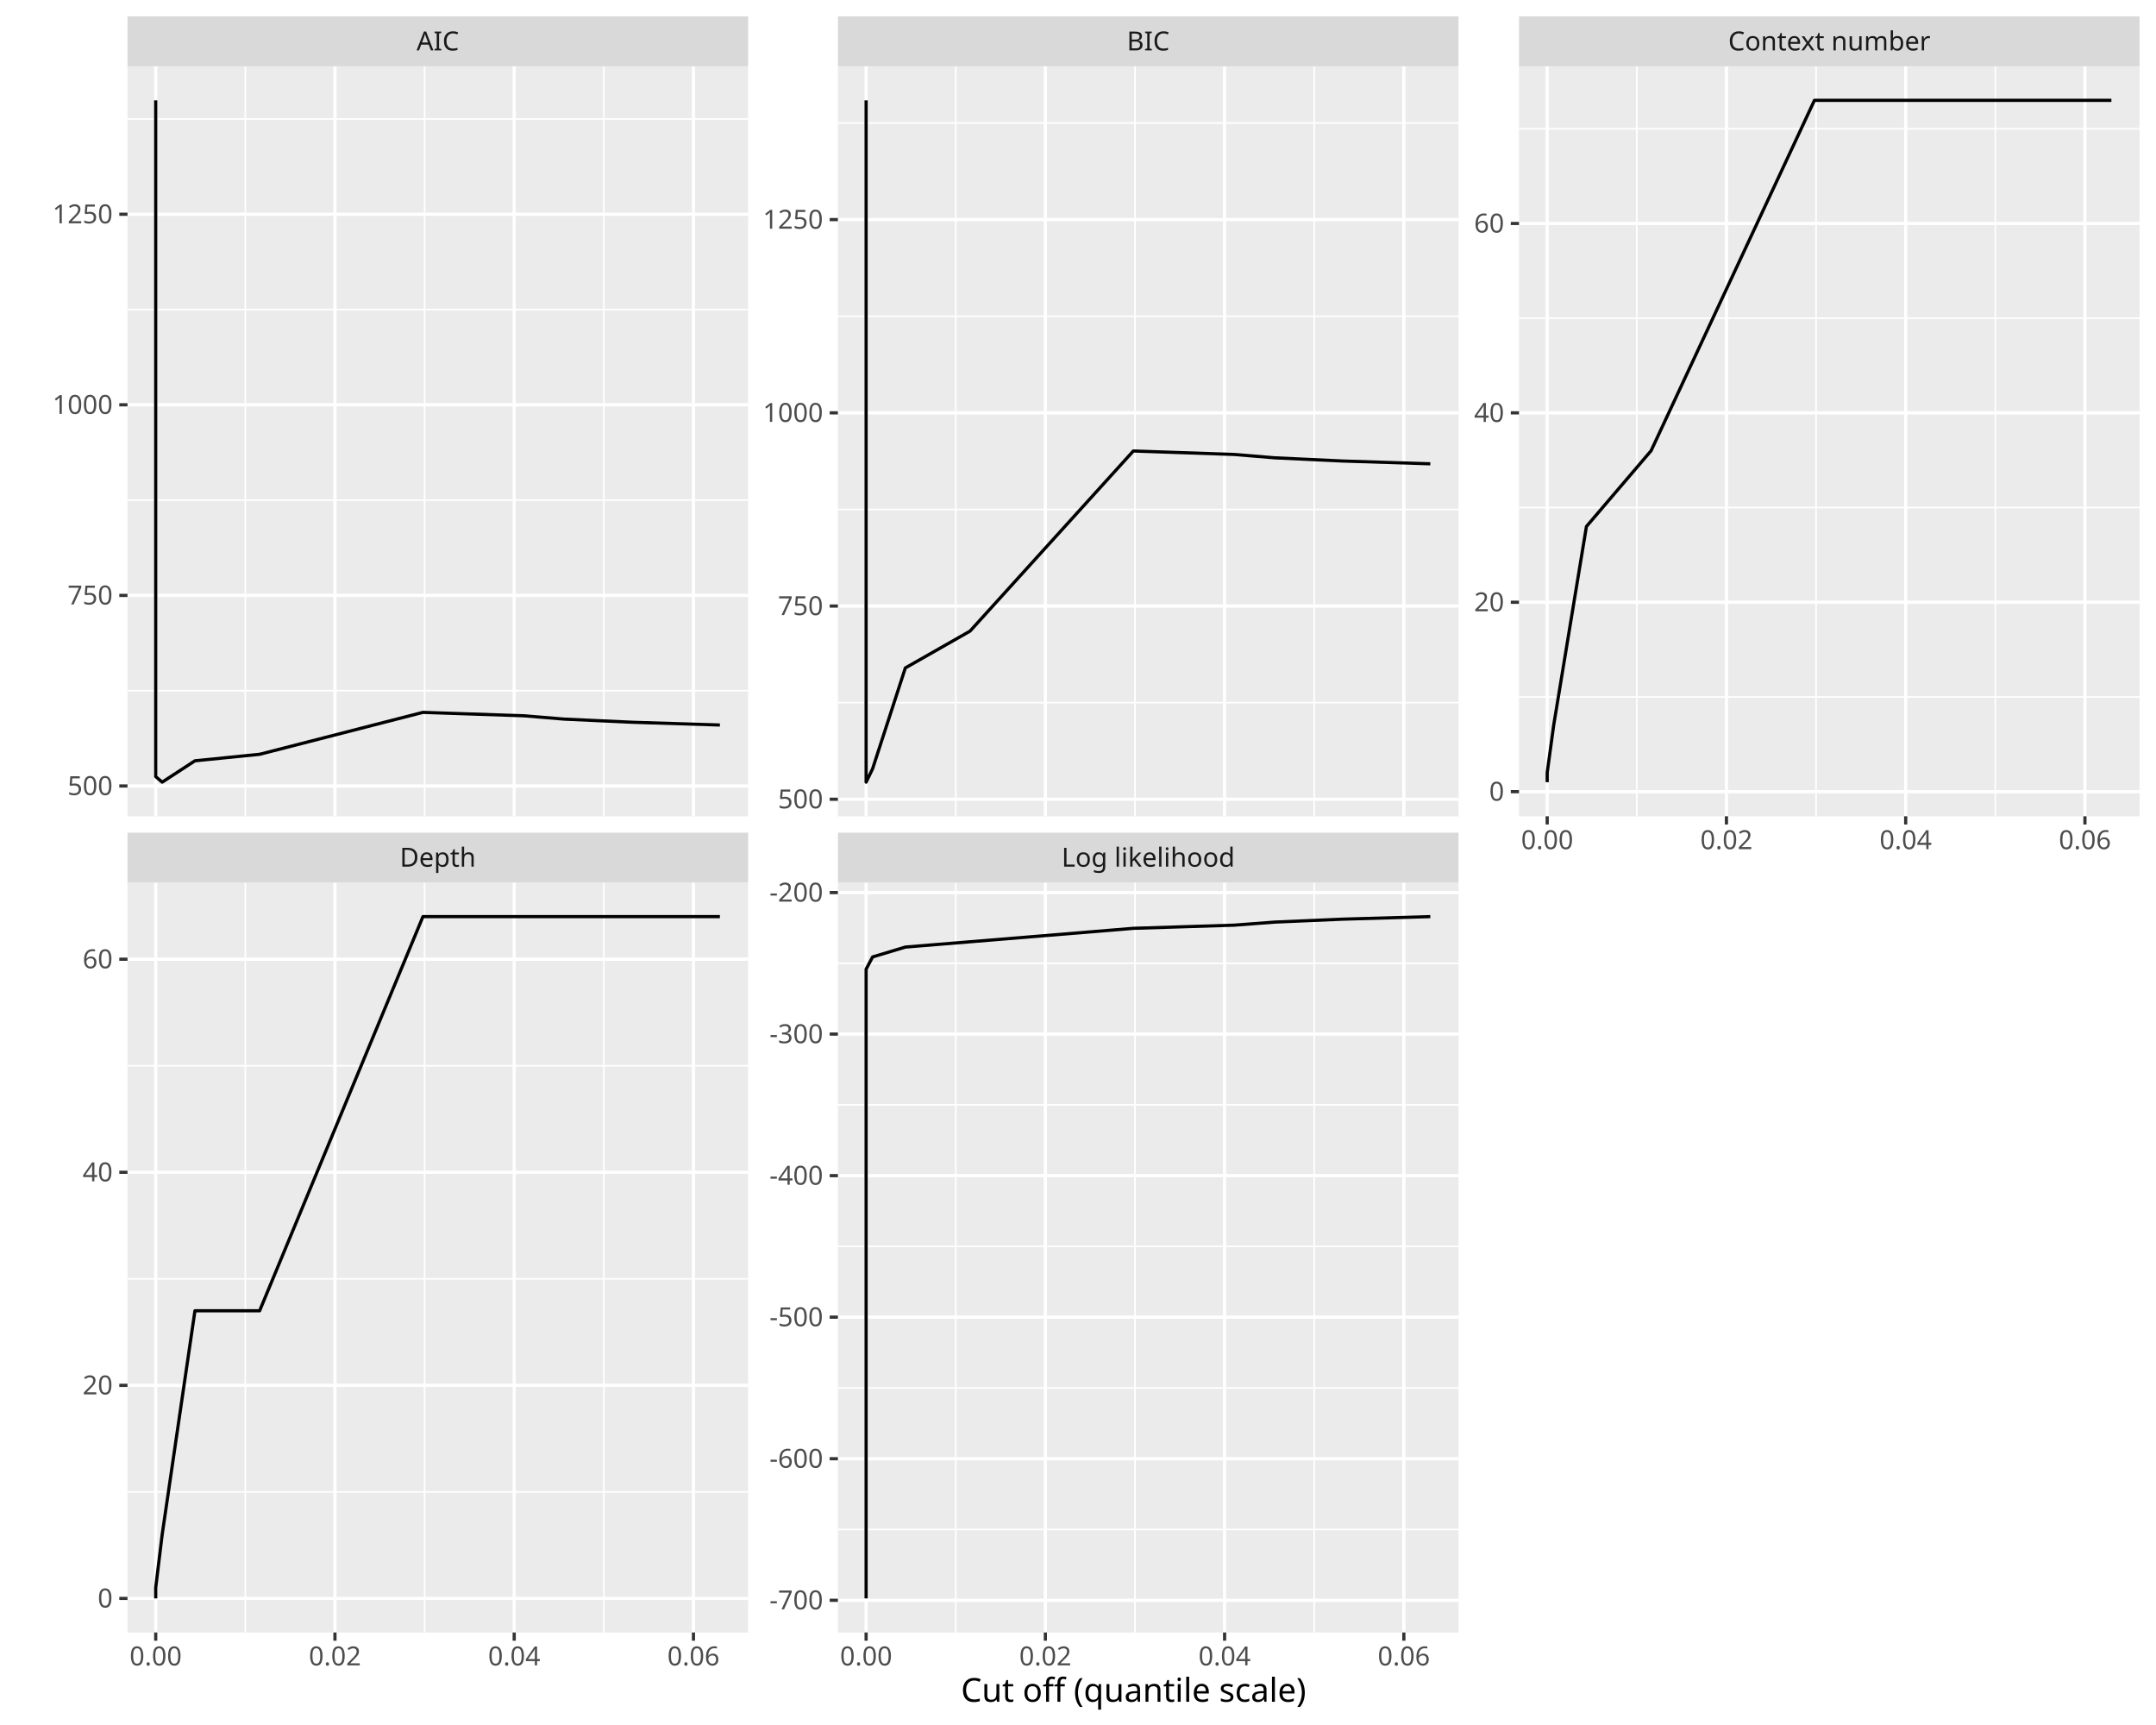
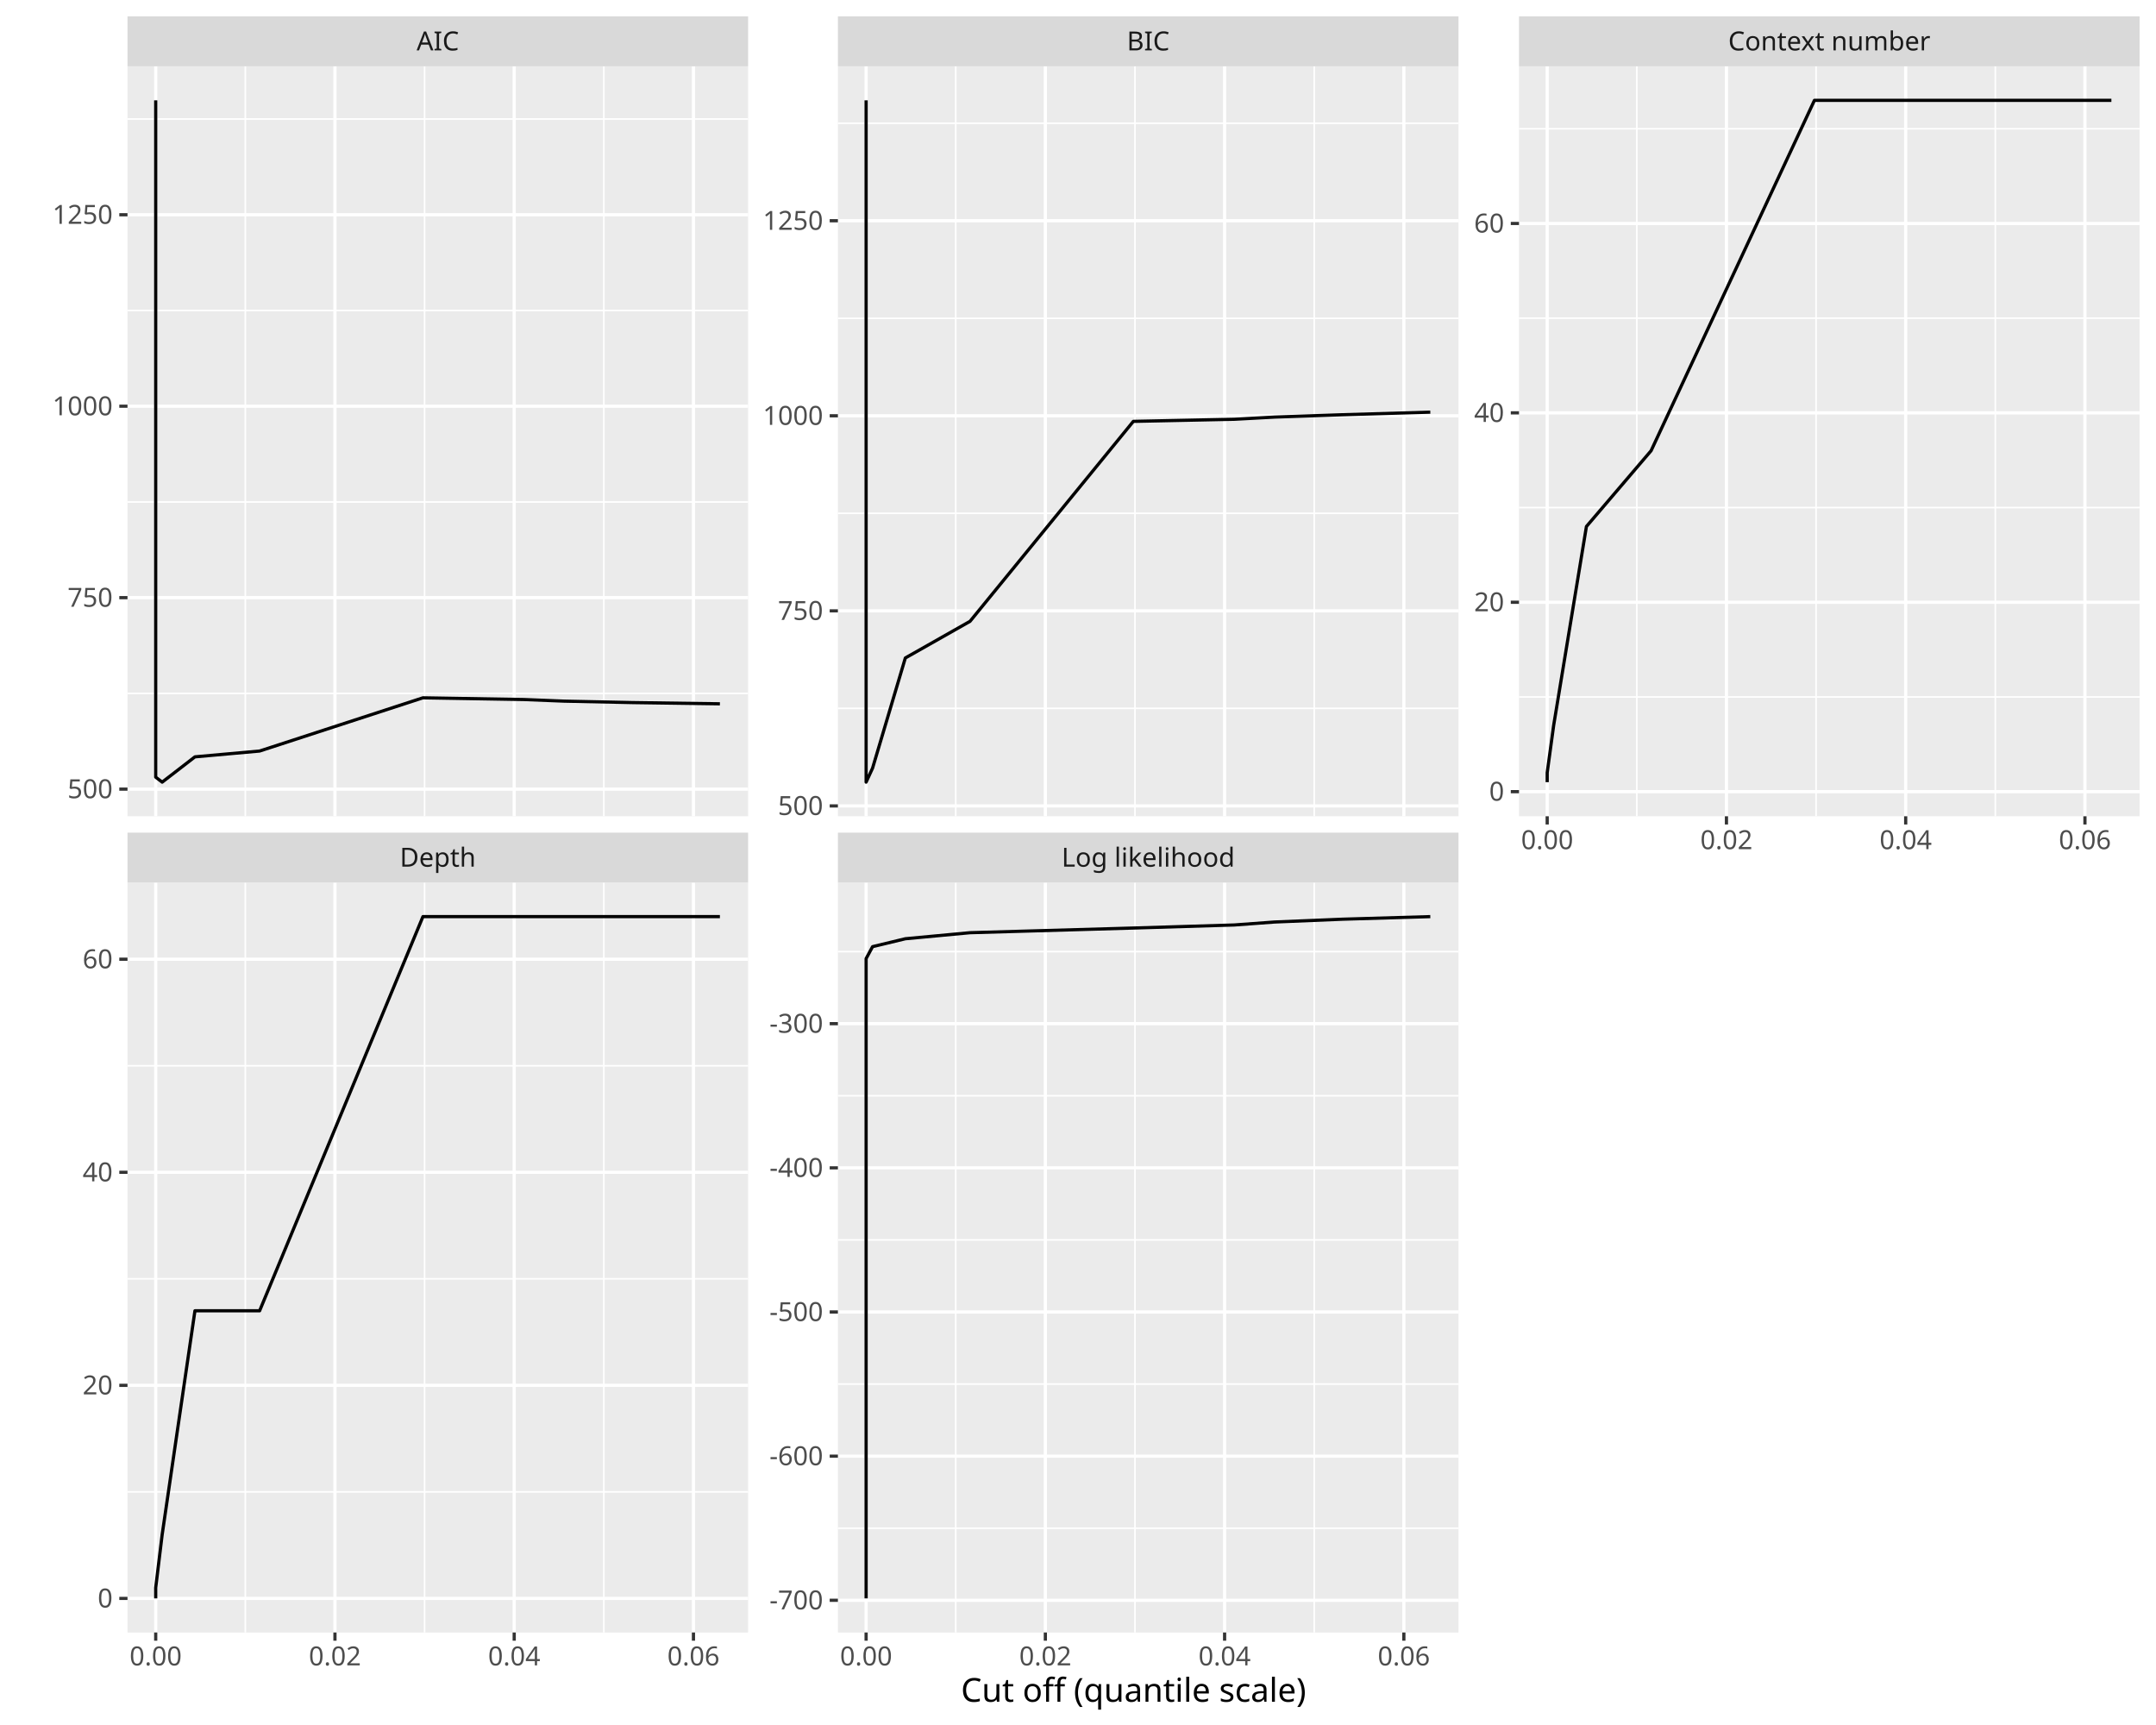
<svg xmlns="http://www.w3.org/2000/svg" class="svglite" data-engine-version="2.0" width="720.00pt" height="576.00pt" viewBox="0 0 720.00 576.00">
  <defs>
    <style type="text/css">
    .svglite line, .svglite polyline, .svglite polygon, .svglite path, .svglite rect, .svglite circle {
      fill: none;
      stroke: #000000;
      stroke-linecap: round;
      stroke-linejoin: round;
      stroke-miterlimit: 10.00;
    }
  </style>
  </defs>
  <rect width="100%" height="100%" style="stroke: none; fill: #FFFFFF;" />
  <defs>
    <clipPath id="cpMC4wMHw3MjAuMDB8MC4wMHw1NzYuMDA=">
      <rect x="0.00" y="0.00" width="720.00" height="576.00" />
    </clipPath>
  </defs>
  <g clip-path="url(#cpMC4wMHw3MjAuMDB8MC4wMHw1NzYuMDA=)">
    <rect x="0.00" y="0.00" width="720.00" height="576.00" style="stroke-width: 1.07; stroke: #FFFFFF; fill: #FFFFFF;" />
  </g>
  <defs>
    <clipPath id="cpNDIuNTh8MjQ5LjgzfDIyLjEzfDI3Mi41Ng==">
      <rect x="42.58" y="22.13" width="207.25" height="250.43" />
    </clipPath>
  </defs>
  <g clip-path="url(#cpNDIuNTh8MjQ5LjgzfDIyLjEzfDI3Mi41Ng==)">
    <rect x="42.58" y="22.13" width="207.25" height="250.43" style="stroke-width: 1.07; stroke: none; fill: #EBEBEB;" />
-     <polyline points="42.58,230.63 249.83,230.63 " style="stroke-width: 0.53; stroke: #FFFFFF; stroke-linecap: butt;" />
-     <polyline points="42.58,166.99 249.83,166.99 " style="stroke-width: 0.53; stroke: #FFFFFF; stroke-linecap: butt;" />
-     <polyline points="42.58,103.36 249.83,103.36 " style="stroke-width: 0.53; stroke: #FFFFFF; stroke-linecap: butt;" />
-     <polyline points="42.58,39.72 249.83,39.72 " style="stroke-width: 0.53; stroke: #FFFFFF; stroke-linecap: butt;" />
+     <polyline points="42.58,231.54 249.83,231.54 " style="stroke-width: 0.53; stroke: #FFFFFF; stroke-linecap: butt;" />
+     <polyline points="42.58,167.61 249.83,167.61 " style="stroke-width: 0.53; stroke: #FFFFFF; stroke-linecap: butt;" />
+     <polyline points="42.58,103.68 249.83,103.68 " style="stroke-width: 0.53; stroke: #FFFFFF; stroke-linecap: butt;" />
+     <polyline points="42.58,39.75 249.83,39.75 " style="stroke-width: 0.53; stroke: #FFFFFF; stroke-linecap: butt;" />
    <polyline points="81.93,272.56 81.93,22.13 " style="stroke-width: 0.53; stroke: #FFFFFF; stroke-linecap: butt;" />
    <polyline points="141.79,272.56 141.79,22.13 " style="stroke-width: 0.53; stroke: #FFFFFF; stroke-linecap: butt;" />
    <polyline points="201.65,272.56 201.65,22.13 " style="stroke-width: 0.53; stroke: #FFFFFF; stroke-linecap: butt;" />
-     <polyline points="42.58,262.45 249.83,262.45 " style="stroke-width: 1.07; stroke: #FFFFFF; stroke-linecap: butt;" />
-     <polyline points="42.58,198.81 249.83,198.81 " style="stroke-width: 1.07; stroke: #FFFFFF; stroke-linecap: butt;" />
-     <polyline points="42.58,135.17 249.83,135.17 " style="stroke-width: 1.07; stroke: #FFFFFF; stroke-linecap: butt;" />
-     <polyline points="42.58,71.54 249.83,71.54 " style="stroke-width: 1.07; stroke: #FFFFFF; stroke-linecap: butt;" />
+     <polyline points="42.58,263.50 249.83,263.50 " style="stroke-width: 1.07; stroke: #FFFFFF; stroke-linecap: butt;" />
+     <polyline points="42.58,199.57 249.83,199.57 " style="stroke-width: 1.07; stroke: #FFFFFF; stroke-linecap: butt;" />
+     <polyline points="42.58,135.64 249.83,135.64 " style="stroke-width: 1.07; stroke: #FFFFFF; stroke-linecap: butt;" />
+     <polyline points="42.58,71.71 249.83,71.71 " style="stroke-width: 1.07; stroke: #FFFFFF; stroke-linecap: butt;" />
    <polyline points="52.00,272.56 52.00,22.13 " style="stroke-width: 1.07; stroke: #FFFFFF; stroke-linecap: butt;" />
    <polyline points="111.86,272.56 111.86,22.13 " style="stroke-width: 1.07; stroke: #FFFFFF; stroke-linecap: butt;" />
    <polyline points="171.72,272.56 171.72,22.13 " style="stroke-width: 1.07; stroke: #FFFFFF; stroke-linecap: butt;" />
    <polyline points="231.58,272.56 231.58,22.13 " style="stroke-width: 1.07; stroke: #FFFFFF; stroke-linecap: butt;" />
-     <polyline points="52.00,33.51 52.00,146.50 52.00,259.32 54.16,261.17 65.10,254.04 86.70,251.87 141.24,237.87 174.97,239.01 188.41,240.12 211.17,241.17 240.41,242.09 " style="stroke-width: 1.07; stroke-linecap: butt;" />
+     <polyline points="52.00,33.51 52.00,146.66 52.00,259.50 54.16,261.17 65.10,252.72 86.70,250.78 141.24,233.01 174.97,233.58 188.41,234.12 211.17,234.60 240.41,235.01 " style="stroke-width: 1.07; stroke-linecap: butt;" />
  </g>
  <g clip-path="url(#cpMC4wMHw3MjAuMDB8MC4wMHw1NzYuMDA=)">
</g>
  <defs>
    <clipPath id="cpNDIuNTh8MjQ5LjgzfDI5NC42OXw1NDUuMTE=">
      <rect x="42.58" y="294.69" width="207.25" height="250.43" />
    </clipPath>
  </defs>
  <g clip-path="url(#cpNDIuNTh8MjQ5LjgzfDI5NC42OXw1NDUuMTE=)">
    <rect x="42.58" y="294.69" width="207.25" height="250.43" style="stroke-width: 1.07; stroke: none; fill: #EBEBEB;" />
    <polyline points="42.58,498.16 249.83,498.16 " style="stroke-width: 0.53; stroke: #FFFFFF; stroke-linecap: butt;" />
    <polyline points="42.58,427.01 249.83,427.01 " style="stroke-width: 0.53; stroke: #FFFFFF; stroke-linecap: butt;" />
    <polyline points="42.58,355.87 249.83,355.87 " style="stroke-width: 0.53; stroke: #FFFFFF; stroke-linecap: butt;" />
    <polyline points="81.93,545.11 81.93,294.69 " style="stroke-width: 0.53; stroke: #FFFFFF; stroke-linecap: butt;" />
    <polyline points="141.79,545.11 141.79,294.69 " style="stroke-width: 0.53; stroke: #FFFFFF; stroke-linecap: butt;" />
    <polyline points="201.65,545.11 201.65,294.69 " style="stroke-width: 0.53; stroke: #FFFFFF; stroke-linecap: butt;" />
    <polyline points="42.58,533.73 249.83,533.73 " style="stroke-width: 1.07; stroke: #FFFFFF; stroke-linecap: butt;" />
    <polyline points="42.58,462.59 249.83,462.59 " style="stroke-width: 1.07; stroke: #FFFFFF; stroke-linecap: butt;" />
    <polyline points="42.58,391.44 249.83,391.44 " style="stroke-width: 1.07; stroke: #FFFFFF; stroke-linecap: butt;" />
    <polyline points="42.58,320.30 249.83,320.30 " style="stroke-width: 1.07; stroke: #FFFFFF; stroke-linecap: butt;" />
    <polyline points="52.00,545.11 52.00,294.69 " style="stroke-width: 1.07; stroke: #FFFFFF; stroke-linecap: butt;" />
    <polyline points="111.86,545.11 111.86,294.69 " style="stroke-width: 1.07; stroke: #FFFFFF; stroke-linecap: butt;" />
    <polyline points="171.72,545.11 171.72,294.69 " style="stroke-width: 1.07; stroke: #FFFFFF; stroke-linecap: butt;" />
    <polyline points="231.58,545.11 231.58,294.69 " style="stroke-width: 1.07; stroke: #FFFFFF; stroke-linecap: butt;" />
    <polyline points="52.00,533.73 52.00,530.17 52.00,530.17 54.16,512.39 65.10,437.69 86.70,437.69 141.24,306.07 174.97,306.07 188.41,306.07 211.17,306.07 240.41,306.07 " style="stroke-width: 1.07; stroke-linecap: butt;" />
  </g>
  <g clip-path="url(#cpMC4wMHw3MjAuMDB8MC4wMHw1NzYuMDA=)">
</g>
  <defs>
    <clipPath id="cpMjc5LjgyfDQ4Ny4wN3wyMi4xM3wyNzIuNTY=">
      <rect x="279.82" y="22.13" width="207.25" height="250.43" />
    </clipPath>
  </defs>
  <g clip-path="url(#cpMjc5LjgyfDQ4Ny4wN3wyMi4xM3wyNzIuNTY=)">
    <rect x="279.82" y="22.13" width="207.25" height="250.43" style="stroke-width: 1.07; stroke: none; fill: #EBEBEB;" />
-     <polyline points="279.82,234.62 487.07,234.62 " style="stroke-width: 0.53; stroke: #FFFFFF; stroke-linecap: butt;" />
-     <polyline points="279.82,170.11 487.07,170.11 " style="stroke-width: 0.53; stroke: #FFFFFF; stroke-linecap: butt;" />
-     <polyline points="279.82,105.59 487.07,105.59 " style="stroke-width: 0.53; stroke: #FFFFFF; stroke-linecap: butt;" />
-     <polyline points="279.82,41.07 487.07,41.07 " style="stroke-width: 0.53; stroke: #FFFFFF; stroke-linecap: butt;" />
+     <polyline points="279.82,236.53 487.07,236.53 " style="stroke-width: 0.53; stroke: #FFFFFF; stroke-linecap: butt;" />
+     <polyline points="279.82,171.40 487.07,171.40 " style="stroke-width: 0.53; stroke: #FFFFFF; stroke-linecap: butt;" />
+     <polyline points="279.82,106.28 487.07,106.28 " style="stroke-width: 0.53; stroke: #FFFFFF; stroke-linecap: butt;" />
+     <polyline points="279.82,41.15 487.07,41.15 " style="stroke-width: 0.53; stroke: #FFFFFF; stroke-linecap: butt;" />
    <polyline points="319.17,272.56 319.17,22.13 " style="stroke-width: 0.53; stroke: #FFFFFF; stroke-linecap: butt;" />
    <polyline points="379.03,272.56 379.03,22.13 " style="stroke-width: 0.53; stroke: #FFFFFF; stroke-linecap: butt;" />
    <polyline points="438.89,272.56 438.89,22.13 " style="stroke-width: 0.53; stroke: #FFFFFF; stroke-linecap: butt;" />
-     <polyline points="279.82,266.88 487.07,266.88 " style="stroke-width: 1.07; stroke: #FFFFFF; stroke-linecap: butt;" />
-     <polyline points="279.82,202.37 487.07,202.37 " style="stroke-width: 1.07; stroke: #FFFFFF; stroke-linecap: butt;" />
-     <polyline points="279.82,137.85 487.07,137.85 " style="stroke-width: 1.07; stroke: #FFFFFF; stroke-linecap: butt;" />
-     <polyline points="279.82,73.33 487.07,73.33 " style="stroke-width: 1.07; stroke: #FFFFFF; stroke-linecap: butt;" />
+     <polyline points="279.82,269.10 487.07,269.10 " style="stroke-width: 1.07; stroke: #FFFFFF; stroke-linecap: butt;" />
+     <polyline points="279.82,203.97 487.07,203.97 " style="stroke-width: 1.07; stroke: #FFFFFF; stroke-linecap: butt;" />
+     <polyline points="279.82,138.84 487.07,138.84 " style="stroke-width: 1.07; stroke: #FFFFFF; stroke-linecap: butt;" />
+     <polyline points="279.82,73.71 487.07,73.71 " style="stroke-width: 1.07; stroke: #FFFFFF; stroke-linecap: butt;" />
    <polyline points="289.24,272.56 289.24,22.13 " style="stroke-width: 1.07; stroke: #FFFFFF; stroke-linecap: butt;" />
    <polyline points="349.10,272.56 349.10,22.13 " style="stroke-width: 1.07; stroke: #FFFFFF; stroke-linecap: butt;" />
    <polyline points="408.96,272.56 408.96,22.13 " style="stroke-width: 1.07; stroke: #FFFFFF; stroke-linecap: butt;" />
    <polyline points="468.82,272.56 468.82,22.13 " style="stroke-width: 1.07; stroke: #FFFFFF; stroke-linecap: butt;" />
-     <polyline points="289.24,33.51 289.24,146.79 289.24,261.17 291.40,256.72 302.34,223.03 323.94,210.74 378.48,150.59 412.21,151.75 425.65,152.87 448.41,153.94 477.65,154.87 " style="stroke-width: 1.07; stroke-linecap: butt;" />
+     <polyline points="289.24,33.51 289.24,147.50 289.24,261.17 291.40,256.48 302.34,219.70 323.94,207.47 378.48,140.70 412.21,140.00 425.65,139.27 448.41,138.48 477.65,137.62 " style="stroke-width: 1.07; stroke-linecap: butt;" />
  </g>
  <g clip-path="url(#cpMC4wMHw3MjAuMDB8MC4wMHw1NzYuMDA=)">
</g>
  <defs>
    <clipPath id="cpMjc5LjgyfDQ4Ny4wN3wyOTQuNjl8NTQ1LjEx">
      <rect x="279.82" y="294.69" width="207.25" height="250.43" />
    </clipPath>
  </defs>
  <g clip-path="url(#cpMjc5LjgyfDQ4Ny4wN3wyOTQuNjl8NTQ1LjEx)">
    <rect x="279.82" y="294.69" width="207.25" height="250.43" style="stroke-width: 1.07; stroke: none; fill: #EBEBEB;" />
-     <polyline points="279.82,510.72 487.07,510.72 " style="stroke-width: 0.53; stroke: #FFFFFF; stroke-linecap: butt;" />
-     <polyline points="279.82,463.45 487.07,463.45 " style="stroke-width: 0.53; stroke: #FFFFFF; stroke-linecap: butt;" />
-     <polyline points="279.82,416.19 487.07,416.19 " style="stroke-width: 0.53; stroke: #FFFFFF; stroke-linecap: butt;" />
-     <polyline points="279.82,368.93 487.07,368.93 " style="stroke-width: 0.53; stroke: #FFFFFF; stroke-linecap: butt;" />
-     <polyline points="279.82,321.67 487.07,321.67 " style="stroke-width: 0.53; stroke: #FFFFFF; stroke-linecap: butt;" />
+     <polyline points="279.82,510.29 487.07,510.29 " style="stroke-width: 0.53; stroke: #FFFFFF; stroke-linecap: butt;" />
+     <polyline points="279.82,462.16 487.07,462.16 " style="stroke-width: 0.53; stroke: #FFFFFF; stroke-linecap: butt;" />
+     <polyline points="279.82,414.02 487.07,414.02 " style="stroke-width: 0.53; stroke: #FFFFFF; stroke-linecap: butt;" />
+     <polyline points="279.82,365.89 487.07,365.89 " style="stroke-width: 0.53; stroke: #FFFFFF; stroke-linecap: butt;" />
+     <polyline points="279.82,317.76 487.07,317.76 " style="stroke-width: 0.53; stroke: #FFFFFF; stroke-linecap: butt;" />
    <polyline points="319.17,545.11 319.17,294.69 " style="stroke-width: 0.53; stroke: #FFFFFF; stroke-linecap: butt;" />
    <polyline points="379.03,545.11 379.03,294.69 " style="stroke-width: 0.53; stroke: #FFFFFF; stroke-linecap: butt;" />
    <polyline points="438.89,545.11 438.89,294.69 " style="stroke-width: 0.53; stroke: #FFFFFF; stroke-linecap: butt;" />
-     <polyline points="279.82,534.35 487.07,534.35 " style="stroke-width: 1.07; stroke: #FFFFFF; stroke-linecap: butt;" />
-     <polyline points="279.82,487.09 487.07,487.09 " style="stroke-width: 1.07; stroke: #FFFFFF; stroke-linecap: butt;" />
-     <polyline points="279.82,439.82 487.07,439.82 " style="stroke-width: 1.07; stroke: #FFFFFF; stroke-linecap: butt;" />
-     <polyline points="279.82,392.56 487.07,392.56 " style="stroke-width: 1.07; stroke: #FFFFFF; stroke-linecap: butt;" />
-     <polyline points="279.82,345.30 487.07,345.30 " style="stroke-width: 1.07; stroke: #FFFFFF; stroke-linecap: butt;" />
-     <polyline points="279.82,298.04 487.07,298.04 " style="stroke-width: 1.07; stroke: #FFFFFF; stroke-linecap: butt;" />
+     <polyline points="279.82,534.36 487.07,534.36 " style="stroke-width: 1.07; stroke: #FFFFFF; stroke-linecap: butt;" />
+     <polyline points="279.82,486.23 487.07,486.23 " style="stroke-width: 1.07; stroke: #FFFFFF; stroke-linecap: butt;" />
+     <polyline points="279.82,438.09 487.07,438.09 " style="stroke-width: 1.07; stroke: #FFFFFF; stroke-linecap: butt;" />
+     <polyline points="279.82,389.96 487.07,389.96 " style="stroke-width: 1.07; stroke: #FFFFFF; stroke-linecap: butt;" />
+     <polyline points="279.82,341.82 487.07,341.82 " style="stroke-width: 1.07; stroke: #FFFFFF; stroke-linecap: butt;" />
    <polyline points="289.24,545.11 289.24,294.69 " style="stroke-width: 1.07; stroke: #FFFFFF; stroke-linecap: butt;" />
    <polyline points="349.10,545.11 349.10,294.69 " style="stroke-width: 1.07; stroke: #FFFFFF; stroke-linecap: butt;" />
    <polyline points="408.96,545.11 408.96,294.69 " style="stroke-width: 1.07; stroke: #FFFFFF; stroke-linecap: butt;" />
    <polyline points="468.82,545.11 468.82,294.69 " style="stroke-width: 1.07; stroke: #FFFFFF; stroke-linecap: butt;" />
-     <polyline points="289.24,533.73 289.24,428.37 289.24,323.63 291.40,319.54 302.34,316.24 323.94,314.47 378.48,309.98 412.21,308.92 425.65,307.90 448.41,306.92 477.65,306.07 " style="stroke-width: 1.07; stroke-linecap: butt;" />
+     <polyline points="289.24,533.73 289.24,426.76 289.24,320.09 291.40,316.10 302.34,313.46 323.94,311.44 378.48,309.88 412.21,308.86 425.65,307.87 448.41,306.93 477.65,306.07 " style="stroke-width: 1.07; stroke-linecap: butt;" />
  </g>
  <g clip-path="url(#cpMC4wMHw3MjAuMDB8MC4wMHw1NzYuMDA=)">
</g>
  <defs>
    <clipPath id="cpNTA3LjI3fDcxNC41MnwyMi4xM3wyNzIuNTY=">
      <rect x="507.27" y="22.13" width="207.25" height="250.43" />
    </clipPath>
  </defs>
  <g clip-path="url(#cpNTA3LjI3fDcxNC41MnwyMi4xM3wyNzIuNTY=)">
    <rect x="507.27" y="22.13" width="207.25" height="250.43" style="stroke-width: 1.07; stroke: none; fill: #EBEBEB;" />
    <polyline points="507.27,232.72 714.52,232.72 " style="stroke-width: 0.53; stroke: #FFFFFF; stroke-linecap: butt;" />
    <polyline points="507.27,169.48 714.52,169.48 " style="stroke-width: 0.53; stroke: #FFFFFF; stroke-linecap: butt;" />
    <polyline points="507.27,106.24 714.52,106.24 " style="stroke-width: 0.53; stroke: #FFFFFF; stroke-linecap: butt;" />
    <polyline points="507.27,43.00 714.52,43.00 " style="stroke-width: 0.53; stroke: #FFFFFF; stroke-linecap: butt;" />
    <polyline points="546.62,272.56 546.62,22.13 " style="stroke-width: 0.53; stroke: #FFFFFF; stroke-linecap: butt;" />
    <polyline points="606.48,272.56 606.48,22.13 " style="stroke-width: 0.53; stroke: #FFFFFF; stroke-linecap: butt;" />
    <polyline points="666.34,272.56 666.34,22.13 " style="stroke-width: 0.53; stroke: #FFFFFF; stroke-linecap: butt;" />
    <polyline points="507.27,264.34 714.52,264.34 " style="stroke-width: 1.07; stroke: #FFFFFF; stroke-linecap: butt;" />
    <polyline points="507.27,201.10 714.52,201.10 " style="stroke-width: 1.07; stroke: #FFFFFF; stroke-linecap: butt;" />
    <polyline points="507.27,137.86 714.52,137.86 " style="stroke-width: 1.07; stroke: #FFFFFF; stroke-linecap: butt;" />
    <polyline points="507.27,74.62 714.52,74.62 " style="stroke-width: 1.07; stroke: #FFFFFF; stroke-linecap: butt;" />
    <polyline points="516.69,272.56 516.69,22.13 " style="stroke-width: 1.07; stroke: #FFFFFF; stroke-linecap: butt;" />
    <polyline points="576.55,272.56 576.55,22.13 " style="stroke-width: 1.07; stroke: #FFFFFF; stroke-linecap: butt;" />
    <polyline points="636.41,272.56 636.41,22.13 " style="stroke-width: 1.07; stroke: #FFFFFF; stroke-linecap: butt;" />
    <polyline points="696.27,272.56 696.27,22.13 " style="stroke-width: 1.07; stroke: #FFFFFF; stroke-linecap: butt;" />
    <polyline points="516.69,261.17 516.69,258.01 516.69,258.01 518.85,242.20 529.79,175.80 551.39,150.50 605.93,33.51 639.66,33.51 653.10,33.51 675.86,33.51 705.10,33.51 " style="stroke-width: 1.07; stroke-linecap: butt;" />
  </g>
  <g clip-path="url(#cpMC4wMHw3MjAuMDB8MC4wMHw1NzYuMDA=)">
</g>
  <defs>
    <clipPath id="cpNTA3LjI3fDcxNC41MnwyOTQuNjl8NTQ1LjEx">
      <rect x="507.27" y="294.69" width="207.25" height="250.43" />
    </clipPath>
  </defs>
  <g clip-path="url(#cpNTA3LjI3fDcxNC41MnwyOTQuNjl8NTQ1LjEx)">
</g>
  <g clip-path="url(#cpMC4wMHw3MjAuMDB8MC4wMHw1NzYuMDA=)">
</g>
  <defs>
    <clipPath id="cpNDIuNTh8MjQ5LjgzfDI3OC4wNHwyOTQuNjk=">
      <rect x="42.58" y="278.04" width="207.25" height="16.65" />
    </clipPath>
  </defs>
  <g clip-path="url(#cpNDIuNTh8MjQ5LjgzfDI3OC4wNHwyOTQuNjk=)">
    <rect x="42.58" y="278.04" width="207.25" height="16.65" style="stroke-width: 1.07; stroke: none; fill: #D9D9D9;" />
    <text x="146.21" y="289.39" text-anchor="middle" style="font-size: 8.80px; fill: #1A1A1A; font-family: sans;" textLength="23.49px" lengthAdjust="spacingAndGlyphs">Depth</text>
  </g>
  <g clip-path="url(#cpMC4wMHw3MjAuMDB8MC4wMHw1NzYuMDA=)">
</g>
  <defs>
    <clipPath id="cpMjc5LjgyfDQ4Ny4wN3wyNzguMDR8Mjk0LjY5">
      <rect x="279.82" y="278.04" width="207.25" height="16.65" />
    </clipPath>
  </defs>
  <g clip-path="url(#cpMjc5LjgyfDQ4Ny4wN3wyNzguMDR8Mjk0LjY5)">
    <rect x="279.82" y="278.04" width="207.25" height="16.65" style="stroke-width: 1.07; stroke: none; fill: #D9D9D9;" />
    <text x="383.45" y="289.39" text-anchor="middle" style="font-size: 8.80px; fill: #1A1A1A; font-family: sans;" textLength="53.82px" lengthAdjust="spacingAndGlyphs">Log likelihood</text>
  </g>
  <g clip-path="url(#cpMC4wMHw3MjAuMDB8MC4wMHw1NzYuMDA=)">
</g>
  <defs>
    <clipPath id="cpNTA3LjI3fDcxNC41MnwyNzguMDR8Mjk0LjY5">
      <rect x="507.27" y="278.04" width="207.25" height="16.65" />
    </clipPath>
  </defs>
  <g clip-path="url(#cpNTA3LjI3fDcxNC41MnwyNzguMDR8Mjk0LjY5)">
</g>
  <g clip-path="url(#cpMC4wMHw3MjAuMDB8MC4wMHw1NzYuMDA=)">
</g>
  <defs>
    <clipPath id="cpNDIuNTh8MjQ5LjgzfDUuNDh8MjIuMTM=">
      <rect x="42.58" y="5.48" width="207.25" height="16.65" />
    </clipPath>
  </defs>
  <g clip-path="url(#cpNDIuNTh8MjQ5LjgzfDUuNDh8MjIuMTM=)">
    <rect x="42.58" y="5.48" width="207.25" height="16.65" style="stroke-width: 1.07; stroke: none; fill: #D9D9D9;" />
    <text x="146.21" y="16.83" text-anchor="middle" style="font-size: 8.80px; fill: #1A1A1A; font-family: sans;" textLength="14.67px" lengthAdjust="spacingAndGlyphs">AIC</text>
  </g>
  <g clip-path="url(#cpMC4wMHw3MjAuMDB8MC4wMHw1NzYuMDA=)">
</g>
  <defs>
    <clipPath id="cpMjc5LjgyfDQ4Ny4wN3w1LjQ4fDIyLjEz">
      <rect x="279.82" y="5.48" width="207.25" height="16.65" />
    </clipPath>
  </defs>
  <g clip-path="url(#cpMjc5LjgyfDQ4Ny4wN3w1LjQ4fDIyLjEz)">
    <rect x="279.82" y="5.48" width="207.25" height="16.65" style="stroke-width: 1.07; stroke: none; fill: #D9D9D9;" />
    <text x="383.45" y="16.83" text-anchor="middle" style="font-size: 8.80px; fill: #1A1A1A; font-family: sans;" textLength="14.67px" lengthAdjust="spacingAndGlyphs">BIC</text>
  </g>
  <g clip-path="url(#cpMC4wMHw3MjAuMDB8MC4wMHw1NzYuMDA=)">
</g>
  <defs>
    <clipPath id="cpNTA3LjI3fDcxNC41Mnw1LjQ4fDIyLjEz">
      <rect x="507.27" y="5.48" width="207.25" height="16.65" />
    </clipPath>
  </defs>
  <g clip-path="url(#cpNTA3LjI3fDcxNC41Mnw1LjQ4fDIyLjEz)">
    <rect x="507.27" y="5.48" width="207.25" height="16.65" style="stroke-width: 1.07; stroke: none; fill: #D9D9D9;" />
    <text x="610.90" y="16.83" text-anchor="middle" style="font-size: 8.80px; fill: #1A1A1A; font-family: sans;" textLength="62.62px" lengthAdjust="spacingAndGlyphs">Context number</text>
  </g>
  <g clip-path="url(#cpMC4wMHw3MjAuMDB8MC4wMHw1NzYuMDA=)">
    <polyline points="52.00,547.85 52.00,545.11 " style="stroke-width: 1.07; stroke: #333333; stroke-linecap: butt;" />
    <polyline points="111.86,547.85 111.86,545.11 " style="stroke-width: 1.07; stroke: #333333; stroke-linecap: butt;" />
    <polyline points="171.72,547.85 171.72,545.11 " style="stroke-width: 1.07; stroke: #333333; stroke-linecap: butt;" />
    <polyline points="231.58,547.85 231.58,545.11 " style="stroke-width: 1.07; stroke: #333333; stroke-linecap: butt;" />
    <text x="52.00" y="556.10" text-anchor="middle" style="font-size: 8.80px; fill: #4D4D4D; font-family: sans;" textLength="17.13px" lengthAdjust="spacingAndGlyphs">0.00</text>
    <text x="111.86" y="556.10" text-anchor="middle" style="font-size: 8.80px; fill: #4D4D4D; font-family: sans;" textLength="17.13px" lengthAdjust="spacingAndGlyphs">0.02</text>
    <text x="171.72" y="556.10" text-anchor="middle" style="font-size: 8.80px; fill: #4D4D4D; font-family: sans;" textLength="17.13px" lengthAdjust="spacingAndGlyphs">0.04</text>
    <text x="231.58" y="556.10" text-anchor="middle" style="font-size: 8.80px; fill: #4D4D4D; font-family: sans;" textLength="17.13px" lengthAdjust="spacingAndGlyphs">0.06</text>
    <polyline points="289.24,547.85 289.24,545.11 " style="stroke-width: 1.07; stroke: #333333; stroke-linecap: butt;" />
    <polyline points="349.10,547.85 349.10,545.11 " style="stroke-width: 1.07; stroke: #333333; stroke-linecap: butt;" />
    <polyline points="408.96,547.85 408.96,545.11 " style="stroke-width: 1.07; stroke: #333333; stroke-linecap: butt;" />
    <polyline points="468.82,547.85 468.82,545.11 " style="stroke-width: 1.07; stroke: #333333; stroke-linecap: butt;" />
    <text x="289.24" y="556.10" text-anchor="middle" style="font-size: 8.80px; fill: #4D4D4D; font-family: sans;" textLength="17.13px" lengthAdjust="spacingAndGlyphs">0.00</text>
    <text x="349.10" y="556.10" text-anchor="middle" style="font-size: 8.80px; fill: #4D4D4D; font-family: sans;" textLength="17.13px" lengthAdjust="spacingAndGlyphs">0.02</text>
    <text x="408.96" y="556.10" text-anchor="middle" style="font-size: 8.80px; fill: #4D4D4D; font-family: sans;" textLength="17.13px" lengthAdjust="spacingAndGlyphs">0.04</text>
    <text x="468.82" y="556.10" text-anchor="middle" style="font-size: 8.80px; fill: #4D4D4D; font-family: sans;" textLength="17.13px" lengthAdjust="spacingAndGlyphs">0.06</text>
    <polyline points="516.69,275.30 516.69,272.56 " style="stroke-width: 1.07; stroke: #333333; stroke-linecap: butt;" />
    <polyline points="576.55,275.30 576.55,272.56 " style="stroke-width: 1.07; stroke: #333333; stroke-linecap: butt;" />
    <polyline points="636.41,275.30 636.41,272.56 " style="stroke-width: 1.07; stroke: #333333; stroke-linecap: butt;" />
    <polyline points="696.27,275.30 696.27,272.56 " style="stroke-width: 1.07; stroke: #333333; stroke-linecap: butt;" />
    <text x="516.69" y="283.54" text-anchor="middle" style="font-size: 8.80px; fill: #4D4D4D; font-family: sans;" textLength="17.13px" lengthAdjust="spacingAndGlyphs">0.00</text>
    <text x="576.55" y="283.54" text-anchor="middle" style="font-size: 8.80px; fill: #4D4D4D; font-family: sans;" textLength="17.13px" lengthAdjust="spacingAndGlyphs">0.02</text>
    <text x="636.41" y="283.54" text-anchor="middle" style="font-size: 8.80px; fill: #4D4D4D; font-family: sans;" textLength="17.13px" lengthAdjust="spacingAndGlyphs">0.04</text>
    <text x="696.27" y="283.54" text-anchor="middle" style="font-size: 8.80px; fill: #4D4D4D; font-family: sans;" textLength="17.13px" lengthAdjust="spacingAndGlyphs">0.06</text>
    <text x="502.34" y="267.36" text-anchor="end" style="font-size: 8.80px; fill: #4D4D4D; font-family: sans;" textLength="4.89px" lengthAdjust="spacingAndGlyphs">0</text>
    <text x="502.34" y="204.12" text-anchor="end" style="font-size: 8.80px; fill: #4D4D4D; font-family: sans;" textLength="9.79px" lengthAdjust="spacingAndGlyphs">20</text>
    <text x="502.34" y="140.89" text-anchor="end" style="font-size: 8.80px; fill: #4D4D4D; font-family: sans;" textLength="9.79px" lengthAdjust="spacingAndGlyphs">40</text>
    <text x="502.34" y="77.65" text-anchor="end" style="font-size: 8.80px; fill: #4D4D4D; font-family: sans;" textLength="9.79px" lengthAdjust="spacingAndGlyphs">60</text>
    <polyline points="504.53,264.34 507.27,264.34 " style="stroke-width: 1.07; stroke: #333333; stroke-linecap: butt;" />
    <polyline points="504.53,201.10 507.27,201.10 " style="stroke-width: 1.07; stroke: #333333; stroke-linecap: butt;" />
    <polyline points="504.53,137.86 507.27,137.86 " style="stroke-width: 1.07; stroke: #333333; stroke-linecap: butt;" />
    <polyline points="504.53,74.62 507.27,74.62 " style="stroke-width: 1.07; stroke: #333333; stroke-linecap: butt;" />
-     <text x="274.89" y="269.91" text-anchor="end" style="font-size: 8.80px; fill: #4D4D4D; font-family: sans;" textLength="14.68px" lengthAdjust="spacingAndGlyphs">500</text>
-     <text x="274.89" y="205.39" text-anchor="end" style="font-size: 8.80px; fill: #4D4D4D; font-family: sans;" textLength="14.68px" lengthAdjust="spacingAndGlyphs">750</text>
-     <text x="274.89" y="140.88" text-anchor="end" style="font-size: 8.80px; fill: #4D4D4D; font-family: sans;" textLength="19.58px" lengthAdjust="spacingAndGlyphs">1000</text>
-     <text x="274.89" y="76.36" text-anchor="end" style="font-size: 8.80px; fill: #4D4D4D; font-family: sans;" textLength="19.58px" lengthAdjust="spacingAndGlyphs">1250</text>
-     <polyline points="277.08,266.88 279.82,266.88 " style="stroke-width: 1.07; stroke: #333333; stroke-linecap: butt;" />
-     <polyline points="277.08,202.37 279.82,202.37 " style="stroke-width: 1.07; stroke: #333333; stroke-linecap: butt;" />
-     <polyline points="277.08,137.85 279.82,137.85 " style="stroke-width: 1.07; stroke: #333333; stroke-linecap: butt;" />
-     <polyline points="277.08,73.33 279.82,73.33 " style="stroke-width: 1.07; stroke: #333333; stroke-linecap: butt;" />
-     <text x="274.89" y="537.38" text-anchor="end" style="font-size: 8.80px; fill: #4D4D4D; font-family: sans;" textLength="17.61px" lengthAdjust="spacingAndGlyphs">-700</text>
-     <text x="274.89" y="490.11" text-anchor="end" style="font-size: 8.80px; fill: #4D4D4D; font-family: sans;" textLength="17.61px" lengthAdjust="spacingAndGlyphs">-600</text>
-     <text x="274.89" y="442.85" text-anchor="end" style="font-size: 8.80px; fill: #4D4D4D; font-family: sans;" textLength="17.61px" lengthAdjust="spacingAndGlyphs">-500</text>
-     <text x="274.89" y="395.59" text-anchor="end" style="font-size: 8.80px; fill: #4D4D4D; font-family: sans;" textLength="17.61px" lengthAdjust="spacingAndGlyphs">-400</text>
-     <text x="274.89" y="348.33" text-anchor="end" style="font-size: 8.80px; fill: #4D4D4D; font-family: sans;" textLength="17.61px" lengthAdjust="spacingAndGlyphs">-300</text>
-     <text x="274.89" y="301.06" text-anchor="end" style="font-size: 8.80px; fill: #4D4D4D; font-family: sans;" textLength="17.61px" lengthAdjust="spacingAndGlyphs">-200</text>
-     <polyline points="277.08,534.35 279.82,534.35 " style="stroke-width: 1.07; stroke: #333333; stroke-linecap: butt;" />
-     <polyline points="277.08,487.09 279.82,487.09 " style="stroke-width: 1.07; stroke: #333333; stroke-linecap: butt;" />
-     <polyline points="277.08,439.82 279.82,439.82 " style="stroke-width: 1.07; stroke: #333333; stroke-linecap: butt;" />
-     <polyline points="277.08,392.56 279.82,392.56 " style="stroke-width: 1.07; stroke: #333333; stroke-linecap: butt;" />
-     <polyline points="277.08,345.30 279.82,345.30 " style="stroke-width: 1.07; stroke: #333333; stroke-linecap: butt;" />
-     <polyline points="277.08,298.04 279.82,298.04 " style="stroke-width: 1.07; stroke: #333333; stroke-linecap: butt;" />
-     <text x="37.65" y="265.48" text-anchor="end" style="font-size: 8.80px; fill: #4D4D4D; font-family: sans;" textLength="14.68px" lengthAdjust="spacingAndGlyphs">500</text>
-     <text x="37.65" y="201.84" text-anchor="end" style="font-size: 8.80px; fill: #4D4D4D; font-family: sans;" textLength="14.68px" lengthAdjust="spacingAndGlyphs">750</text>
-     <text x="37.65" y="138.20" text-anchor="end" style="font-size: 8.80px; fill: #4D4D4D; font-family: sans;" textLength="19.58px" lengthAdjust="spacingAndGlyphs">1000</text>
-     <text x="37.65" y="74.57" text-anchor="end" style="font-size: 8.80px; fill: #4D4D4D; font-family: sans;" textLength="19.58px" lengthAdjust="spacingAndGlyphs">1250</text>
-     <polyline points="39.84,262.45 42.58,262.45 " style="stroke-width: 1.07; stroke: #333333; stroke-linecap: butt;" />
-     <polyline points="39.84,198.81 42.58,198.81 " style="stroke-width: 1.07; stroke: #333333; stroke-linecap: butt;" />
-     <polyline points="39.84,135.17 42.58,135.17 " style="stroke-width: 1.07; stroke: #333333; stroke-linecap: butt;" />
-     <polyline points="39.84,71.54 42.58,71.54 " style="stroke-width: 1.07; stroke: #333333; stroke-linecap: butt;" />
+     <text x="274.89" y="272.13" text-anchor="end" style="font-size: 8.80px; fill: #4D4D4D; font-family: sans;" textLength="14.68px" lengthAdjust="spacingAndGlyphs">500</text>
+     <text x="274.89" y="207.00" text-anchor="end" style="font-size: 8.80px; fill: #4D4D4D; font-family: sans;" textLength="14.68px" lengthAdjust="spacingAndGlyphs">750</text>
+     <text x="274.89" y="141.87" text-anchor="end" style="font-size: 8.80px; fill: #4D4D4D; font-family: sans;" textLength="19.58px" lengthAdjust="spacingAndGlyphs">1000</text>
+     <text x="274.89" y="76.74" text-anchor="end" style="font-size: 8.80px; fill: #4D4D4D; font-family: sans;" textLength="19.58px" lengthAdjust="spacingAndGlyphs">1250</text>
+     <polyline points="277.08,269.10 279.82,269.10 " style="stroke-width: 1.07; stroke: #333333; stroke-linecap: butt;" />
+     <polyline points="277.08,203.97 279.82,203.97 " style="stroke-width: 1.07; stroke: #333333; stroke-linecap: butt;" />
+     <polyline points="277.08,138.84 279.82,138.84 " style="stroke-width: 1.07; stroke: #333333; stroke-linecap: butt;" />
+     <polyline points="277.08,73.71 279.82,73.71 " style="stroke-width: 1.07; stroke: #333333; stroke-linecap: butt;" />
+     <text x="274.89" y="537.39" text-anchor="end" style="font-size: 8.80px; fill: #4D4D4D; font-family: sans;" textLength="17.61px" lengthAdjust="spacingAndGlyphs">-700</text>
+     <text x="274.89" y="489.25" text-anchor="end" style="font-size: 8.80px; fill: #4D4D4D; font-family: sans;" textLength="17.61px" lengthAdjust="spacingAndGlyphs">-600</text>
+     <text x="274.89" y="441.12" text-anchor="end" style="font-size: 8.80px; fill: #4D4D4D; font-family: sans;" textLength="17.61px" lengthAdjust="spacingAndGlyphs">-500</text>
+     <text x="274.89" y="392.99" text-anchor="end" style="font-size: 8.80px; fill: #4D4D4D; font-family: sans;" textLength="17.61px" lengthAdjust="spacingAndGlyphs">-400</text>
+     <text x="274.89" y="344.85" text-anchor="end" style="font-size: 8.80px; fill: #4D4D4D; font-family: sans;" textLength="17.61px" lengthAdjust="spacingAndGlyphs">-300</text>
+     <polyline points="277.08,534.36 279.82,534.36 " style="stroke-width: 1.07; stroke: #333333; stroke-linecap: butt;" />
+     <polyline points="277.08,486.23 279.82,486.23 " style="stroke-width: 1.07; stroke: #333333; stroke-linecap: butt;" />
+     <polyline points="277.08,438.09 279.82,438.09 " style="stroke-width: 1.07; stroke: #333333; stroke-linecap: butt;" />
+     <polyline points="277.08,389.96 279.82,389.96 " style="stroke-width: 1.07; stroke: #333333; stroke-linecap: butt;" />
+     <polyline points="277.08,341.82 279.82,341.82 " style="stroke-width: 1.07; stroke: #333333; stroke-linecap: butt;" />
+     <text x="37.65" y="266.53" text-anchor="end" style="font-size: 8.80px; fill: #4D4D4D; font-family: sans;" textLength="14.68px" lengthAdjust="spacingAndGlyphs">500</text>
+     <text x="37.65" y="202.60" text-anchor="end" style="font-size: 8.80px; fill: #4D4D4D; font-family: sans;" textLength="14.68px" lengthAdjust="spacingAndGlyphs">750</text>
+     <text x="37.65" y="138.67" text-anchor="end" style="font-size: 8.80px; fill: #4D4D4D; font-family: sans;" textLength="19.58px" lengthAdjust="spacingAndGlyphs">1000</text>
+     <text x="37.65" y="74.74" text-anchor="end" style="font-size: 8.80px; fill: #4D4D4D; font-family: sans;" textLength="19.58px" lengthAdjust="spacingAndGlyphs">1250</text>
+     <polyline points="39.84,263.50 42.58,263.50 " style="stroke-width: 1.07; stroke: #333333; stroke-linecap: butt;" />
+     <polyline points="39.84,199.57 42.58,199.57 " style="stroke-width: 1.07; stroke: #333333; stroke-linecap: butt;" />
+     <polyline points="39.84,135.64 42.58,135.64 " style="stroke-width: 1.07; stroke: #333333; stroke-linecap: butt;" />
+     <polyline points="39.84,71.71 42.58,71.71 " style="stroke-width: 1.07; stroke: #333333; stroke-linecap: butt;" />
    <text x="37.65" y="536.76" text-anchor="end" style="font-size: 8.80px; fill: #4D4D4D; font-family: sans;" textLength="4.89px" lengthAdjust="spacingAndGlyphs">0</text>
    <text x="37.65" y="465.61" text-anchor="end" style="font-size: 8.80px; fill: #4D4D4D; font-family: sans;" textLength="9.79px" lengthAdjust="spacingAndGlyphs">20</text>
    <text x="37.65" y="394.47" text-anchor="end" style="font-size: 8.80px; fill: #4D4D4D; font-family: sans;" textLength="9.79px" lengthAdjust="spacingAndGlyphs">40</text>
    <text x="37.65" y="323.33" text-anchor="end" style="font-size: 8.80px; fill: #4D4D4D; font-family: sans;" textLength="9.79px" lengthAdjust="spacingAndGlyphs">60</text>
    <polyline points="39.84,533.73 42.58,533.73 " style="stroke-width: 1.07; stroke: #333333; stroke-linecap: butt;" />
    <polyline points="39.84,462.59 42.58,462.59 " style="stroke-width: 1.07; stroke: #333333; stroke-linecap: butt;" />
    <polyline points="39.84,391.44 42.58,391.44 " style="stroke-width: 1.07; stroke: #333333; stroke-linecap: butt;" />
    <polyline points="39.84,320.30 42.58,320.30 " style="stroke-width: 1.07; stroke: #333333; stroke-linecap: butt;" />
    <text x="378.55" y="568.24" text-anchor="middle" style="font-size: 11.00px; font-family: sans;" textLength="110.06px" lengthAdjust="spacingAndGlyphs">Cut off (quantile scale)</text>
  </g>
</svg>
